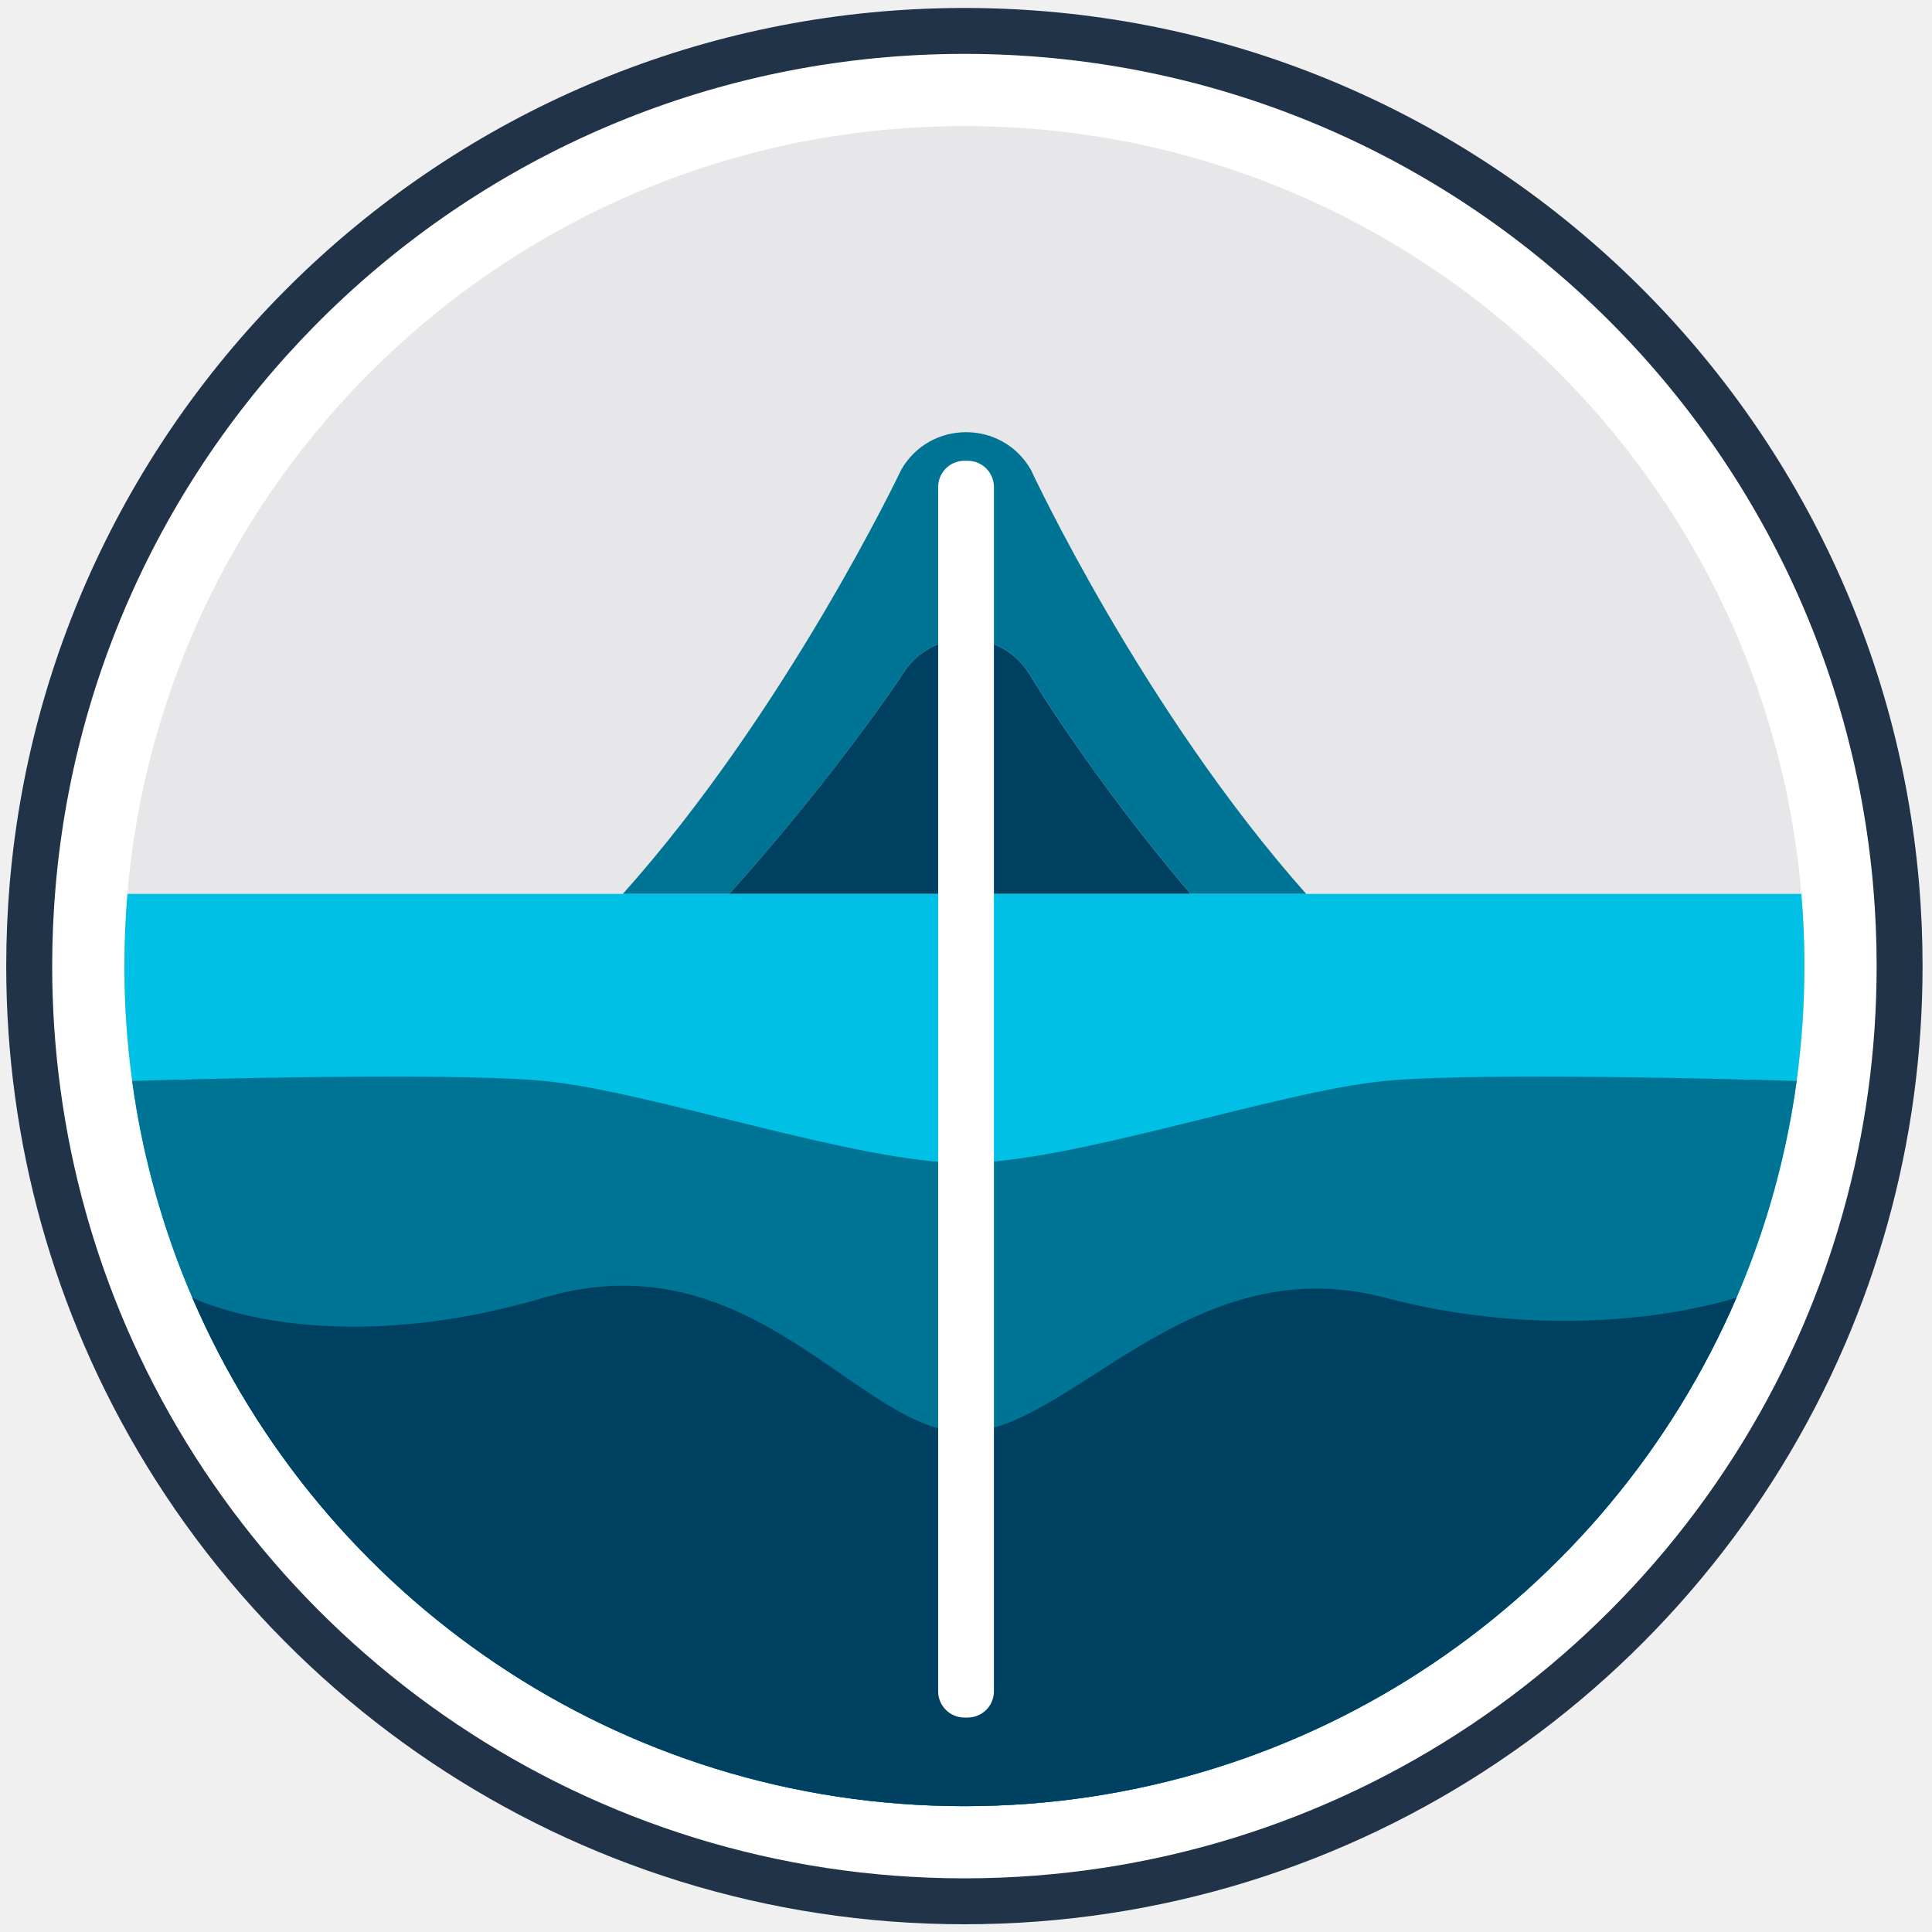
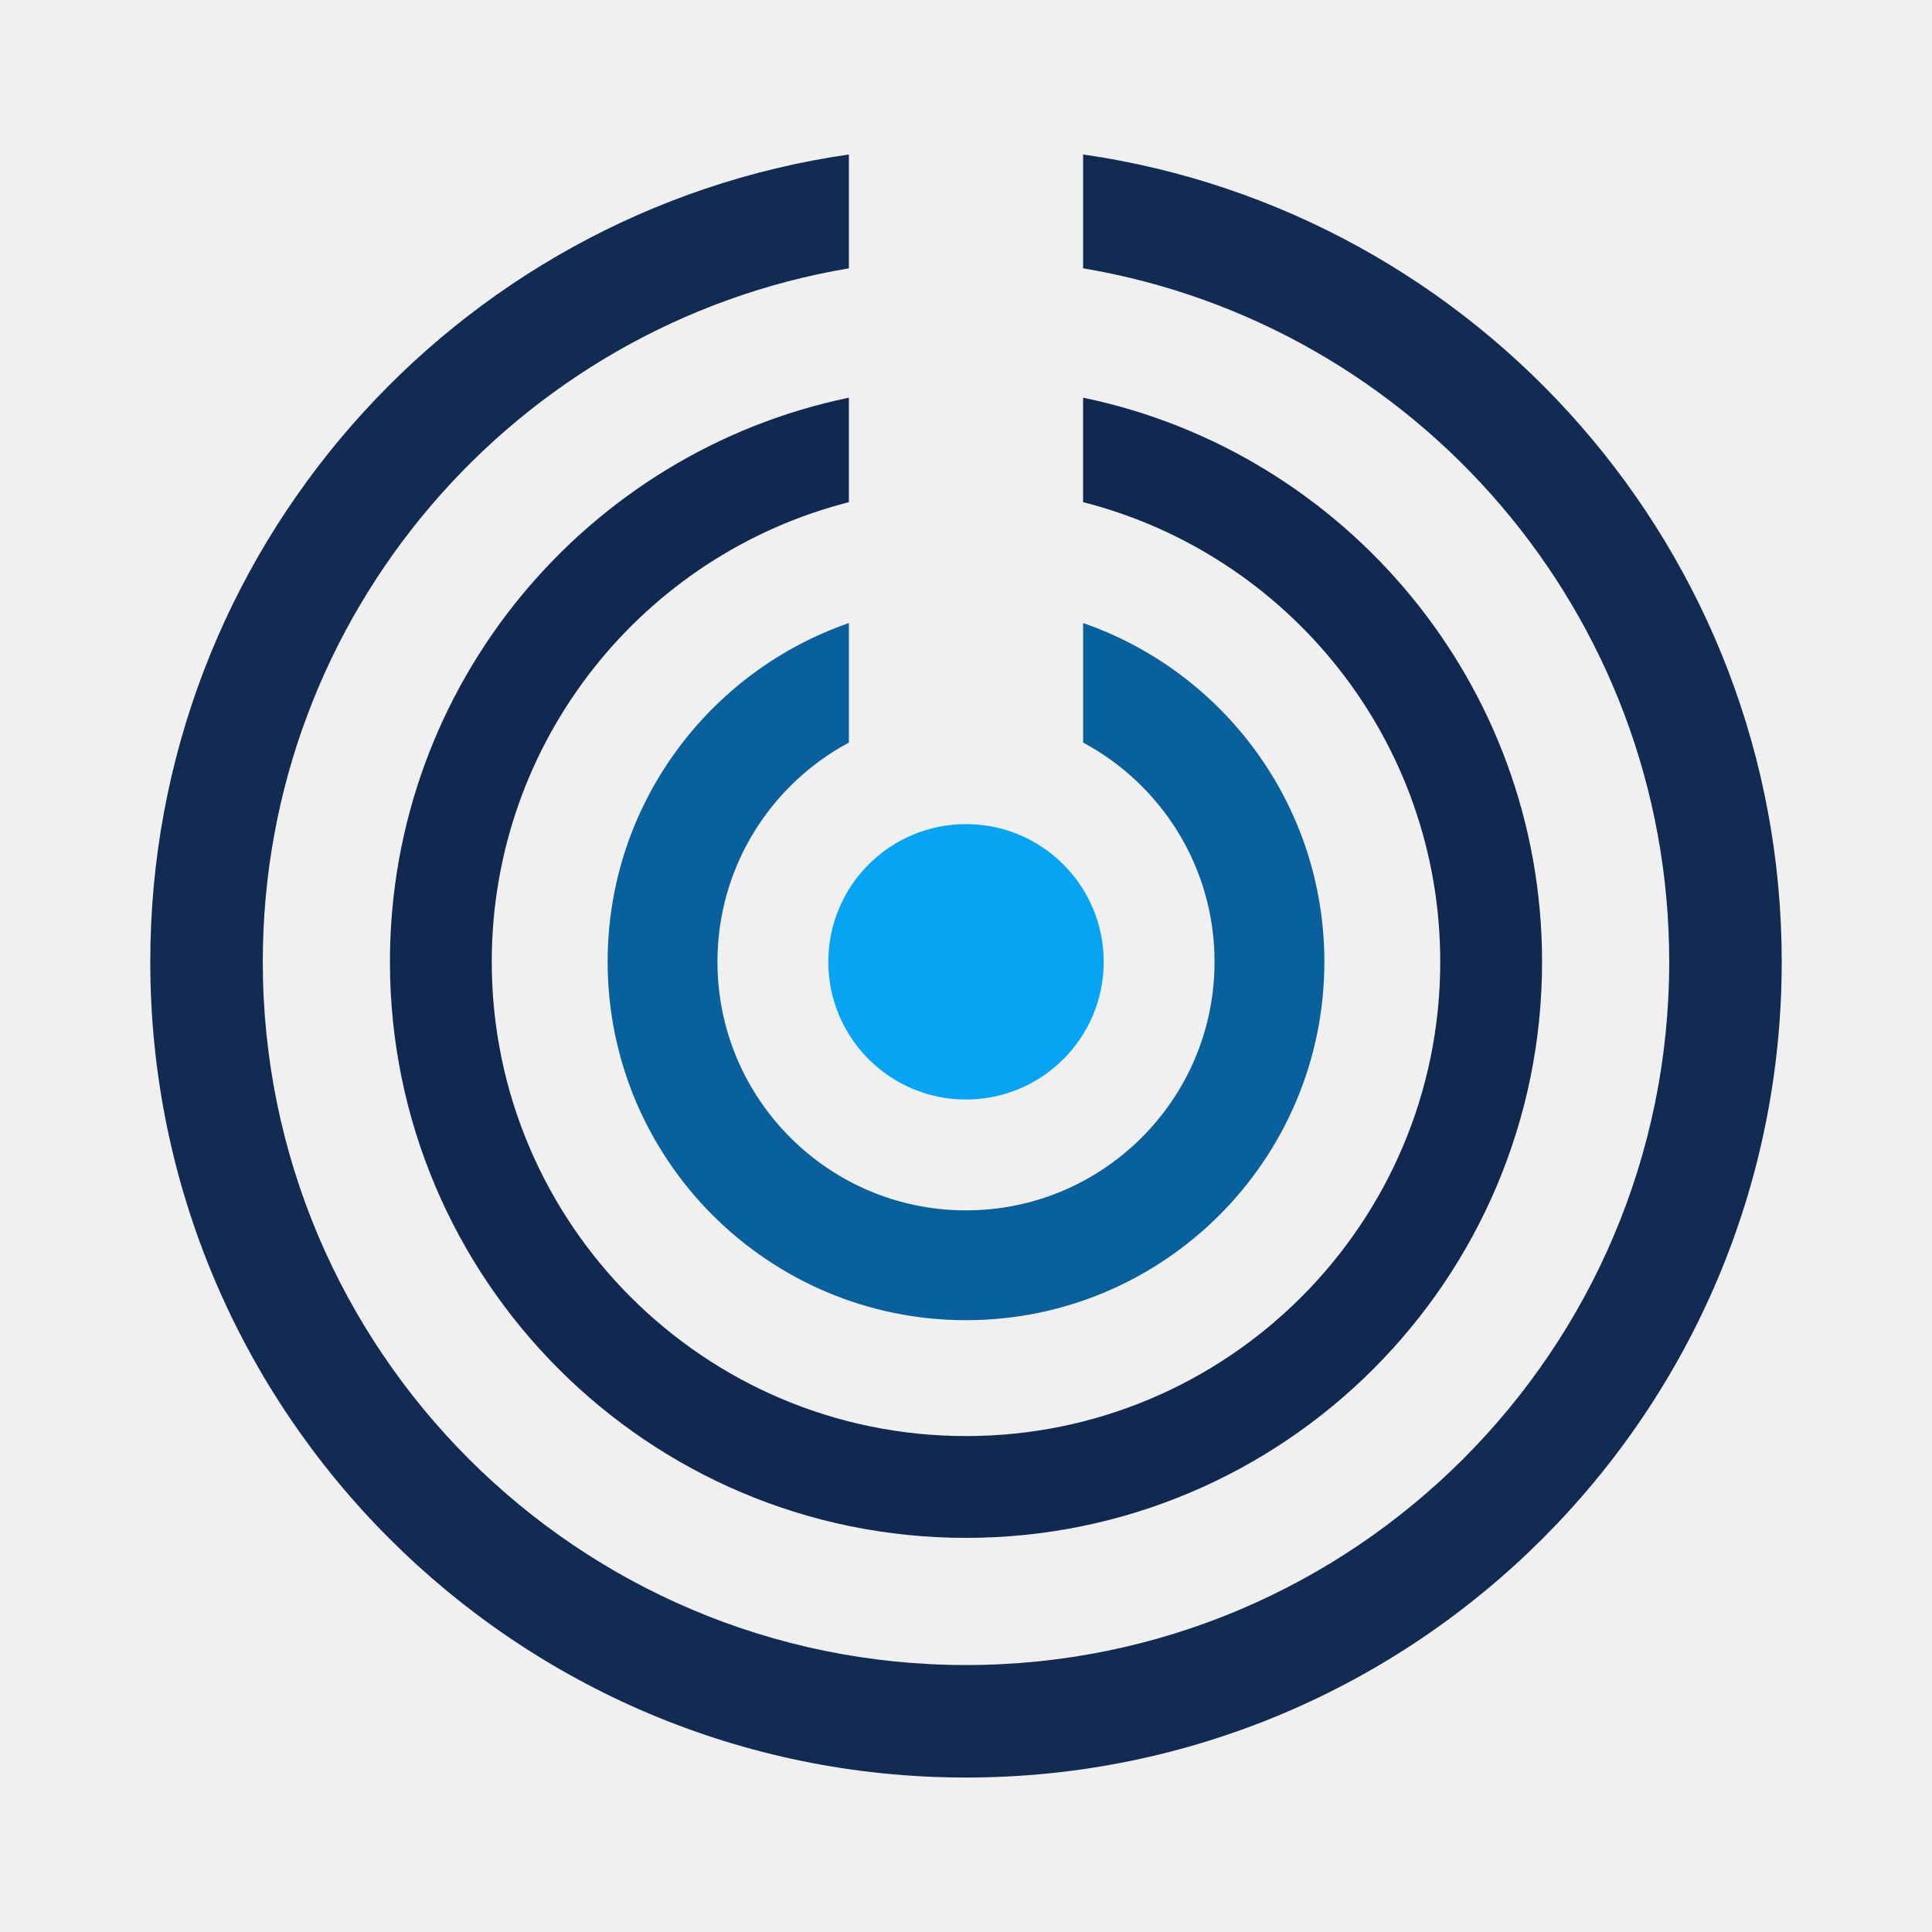
- <svg xmlns="http://www.w3.org/2000/svg" id="Layer_4" data-name="Layer 4" viewBox="0 0 512 512">
-   <defs>
-     <style>
-       .cls-1 {
-         fill: #004162;
-       }
- 
-       .cls-2 {
-         fill: #00c0e5;
-       }
- 
-       .cls-3 {
-         fill: #007495;
-       }
- 
-       .cls-4 {
-         fill: #e7e6e9;
-       }
- 
-       .cls-5 {
-         fill: #fff;
-       }
- 
-       .cls-6 {
-         fill: #213348;
-       }
-     </style>
-   </defs>
-   <path class="cls-6" d="M509.5,256.03c0,11.77-.8,23.37-2.35,34.72-3.14,22.94-9.34,44.9-18.18,65.46-38.86,90.42-128.74,153.74-233.39,153.74S61.05,446.63,22.18,356.21c-8.84-20.56-15.04-42.52-18.17-65.46-1.56-11.35-2.36-22.94-2.36-34.72,0-7.35,.32-14.63,.92-21.82C13.64,104.19,122.69,2.11,255.58,2.11s241.93,102.09,253,232.1c.61,7.19,.92,14.47,.92,21.82Z" />
-   <path class="cls-5" d="M497.33,256.03c0,11.21-.76,22.25-2.24,33.05-2.99,21.84-8.9,42.75-17.31,62.33-37,86.09-122.57,146.37-222.2,146.37s-185.2-60.29-222.2-146.37c-8.41-19.58-14.32-40.48-17.3-62.33-1.48-10.8-2.25-21.84-2.25-33.05,0-7,.3-13.93,.88-20.78C25.24,111.47,129.06,14.28,255.58,14.28s230.33,97.19,240.87,220.97c.58,6.85,.88,13.78,.88,20.78Z" />
-   <path class="cls-4" d="M478.19,256.03c0,10.32-.7,20.49-2.06,30.44-2.76,20.11-8.19,39.37-15.94,57.39-34.07,79.27-112.87,134.79-204.62,134.79s-170.55-55.52-204.62-134.79c-7.75-18.03-13.18-37.28-15.93-57.39-1.37-9.95-2.07-20.11-2.07-30.44,0-6.44,.28-12.83,.81-19.13C43.47,122.91,139.07,33.41,255.58,33.41s212.11,89.5,221.81,203.49c.53,6.3,.81,12.69,.81,19.13Z" />
-   <path class="cls-3" d="M346.16,236.9h-30.64c-26.46-31.09-42.35-57.67-42.35-57.67-7.63-13.21-26.69-13.21-34.31,0,0,0-17.61,26.51-45.6,57.67h-28.21c43.58-48.72,73.81-112.46,73.81-112.46,7.63-13.21,26.69-13.21,34.31,0,0,0,29.48,63.49,72.99,112.46Z" />
-   <path class="cls-1" d="M315.52,236.9h-122.27c27.99-31.16,45.6-57.67,45.6-57.67,7.63-13.21,26.69-13.21,34.31,0,0,0,15.89,26.58,42.35,57.67Z" />
-   <path class="cls-2" d="M478.19,256.03c0,10.32-.7,20.49-2.06,30.44-.17,1.17-.33,2.35-.51,3.51-.03,.23-.07,.45-.1,.67-.16,1.03-.33,2.06-.5,3.09-.03,.15-.04,.3-.07,.43-.21,1.17-.42,2.35-.64,3.51-.23,1.23-.48,2.47-.73,3.7-.21,.99-.42,1.98-.63,2.97-.02,.08-.03,.17-.05,.24-.11,.51-.23,1.03-.36,1.54-.14,.64-.29,1.28-.44,1.91-.1,.41-.19,.83-.3,1.23-.21,.85-.43,1.7-.64,2.54-.06,.26-.13,.51-.19,.77-.3,1.13-.6,2.25-.91,3.37-.37,1.33-.76,2.65-1.16,3.97-.3,1.03-.62,2.06-.94,3.09-.02,.04-.03,.1-.05,.15-.32,1.03-.66,2.07-1.01,3.1-.74,2.24-1.52,4.48-2.34,6.7-.56,1.5-1.12,3.01-1.71,4.5-.27,.7-.55,1.4-.83,2.09-.04,.13-.1,.26-.16,.38-.17,.4-.32,.8-.49,1.2-.38,.91-.77,1.83-1.16,2.74-34.07,79.27-112.87,134.79-204.62,134.79s-170.55-55.52-204.62-134.79c-.3-.7-.6-1.4-.89-2.1-.03-.08-.07-.16-.1-.23-.23-.57-.47-1.12-.7-1.69-.43-1.05-.85-2.1-1.26-3.17-.35-.88-.69-1.77-1.02-2.65-.15-.39-.29-.78-.43-1.17-.28-.74-.55-1.48-.8-2.22-.21-.57-.41-1.14-.6-1.71-.14-.38-.27-.77-.39-1.15-.23-.65-.45-1.3-.66-1.96-.14-.41-.27-.82-.4-1.23-.22-.66-.43-1.32-.63-1.99-.62-1.97-1.21-3.94-1.77-5.93-.28-.98-.55-1.97-.81-2.96-.27-.98-.52-1.97-.77-2.97-.25-.99-.5-1.98-.73-2.98-.24-1-.47-1.99-.7-3-.31-1.41-.62-2.83-.9-4.25-.16-.77-.31-1.53-.45-2.3-.1-.53-.21-1.06-.3-1.59-.11-.58-.22-1.17-.31-1.75-.1-.49-.18-.98-.26-1.47-.16-.9-.3-1.81-.44-2.72-.03-.19-.06-.39-.09-.6-.19-1.2-.37-2.4-.53-3.61-1.37-9.95-2.07-20.11-2.07-30.44,0-6.44,.28-12.83,.81-19.13H477.39c.53,6.3,.81,12.69,.81,19.13Z" />
-   <path class="cls-3" d="M476.13,286.47c-2.76,20.11-8.19,39.37-15.94,57.39-34.07,79.27-112.87,134.79-204.62,134.79s-170.55-55.52-204.62-134.79c-7.75-18.03-13.18-37.28-15.93-57.39,0,0,82.06-2.63,109.24,0,28.22,2.73,82.96,21.74,111.31,21.74s83.09-19.01,111.31-21.74c27.19-2.63,109.25,0,109.25,0Z" />
-   <path class="cls-1" d="M460.19,343.86c-34.07,79.27-112.87,134.79-204.62,134.79s-170.55-55.52-204.62-134.79c0,0,34.18,17.39,93.31,0,55.14-16.22,83.48,35.65,111.31,35.65s59.48-49.25,111.31-35.65c53.05,13.91,93.31,0,93.31,0Z" />
-   <rect class="cls-5" x="248.62" y="122.11" width="14.78" height="333.06" rx="6.96" ry="6.96" />
+ <svg xmlns="http://www.w3.org/2000/svg" viewBox="0 0 512 512" fill-rule="evenodd" clip-rule="evenodd">
+   <path fill="#112b53" d="M287.034,40.933C391.664,56.002 472.175,146.119 472.175,254.892C472.175,374.203 375.31,471.067 256,471.067C136.69,471.067 39.825,374.203 39.825,254.892C39.825,146.119 120.336,56.002 224.966,40.933L224.966,71.109C136.86,85.903 69.639,162.609 69.639,254.892C69.639,357.748 153.145,441.253 256,441.253C358.855,441.253 442.361,357.748 442.361,254.892C442.361,162.609 375.14,85.903 287.034,71.109L287.034,40.933Z" />
+   <path fill="#112850" d="M287.034,105.392C356.432,119.746 408.663,181.268 408.663,254.892C408.663,339.149 340.257,407.555 256,407.555C171.743,407.555 103.337,339.149 103.337,254.892C103.337,181.268 155.568,119.746 224.966,105.392L224.966,133.08C170.589,146.911 130.32,196.236 130.32,254.892C130.32,324.257 186.635,380.573 256,380.573C325.365,380.573 381.68,324.257 381.68,254.892C381.68,196.236 341.411,146.911 287.034,133.08L287.034,105.392Z" />
+   <path fill="#08609c" d="M287.034,165.117C324.23,177.988 350.97,213.342 350.97,254.892C350.97,307.308 308.416,349.863 256,349.863C203.584,349.863 161.03,307.308 161.03,254.892C161.03,213.342 187.77,177.988 224.966,165.117L224.966,196.789C204.242,207.891 190.132,229.757 190.132,254.892C190.132,291.246 219.647,320.76 256,320.76C292.353,320.76 321.868,291.246 321.868,254.892C321.868,229.757 307.758,207.891 287.034,196.789L287.034,165.117Z" />
+   <circle fill="#06a4f2" cx="256" cy="254.892" r="36.492" />
</svg>
